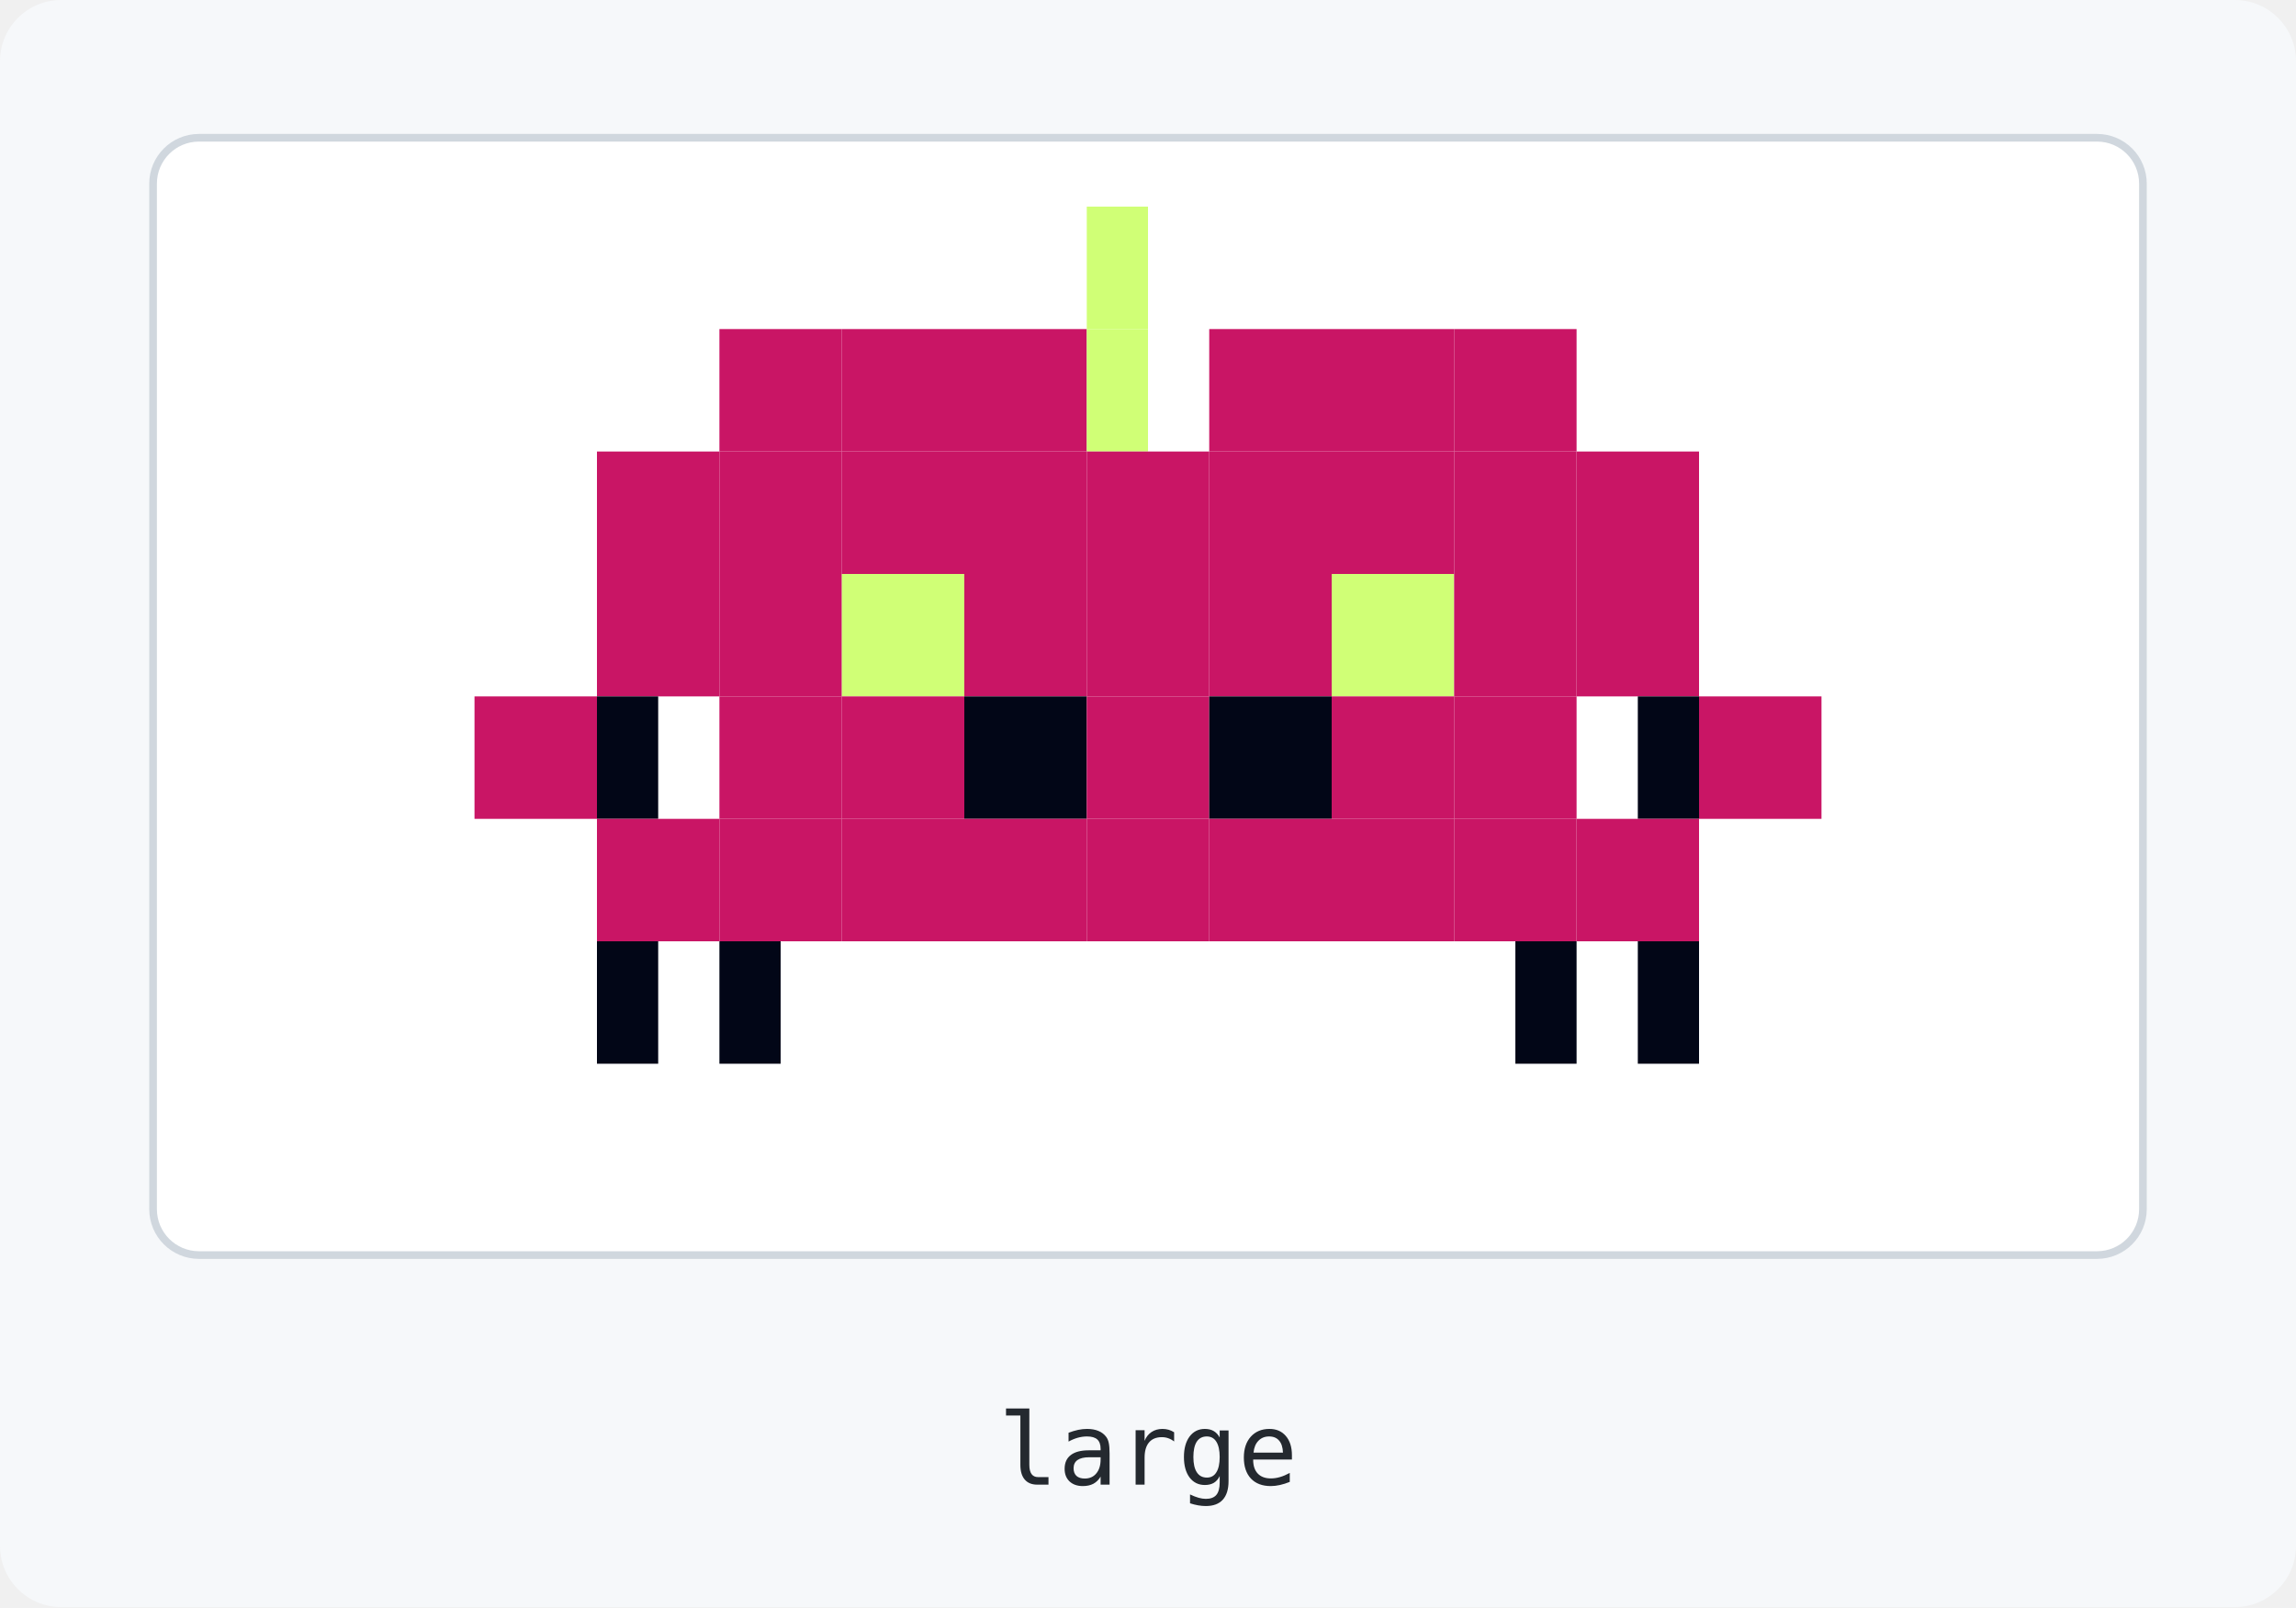
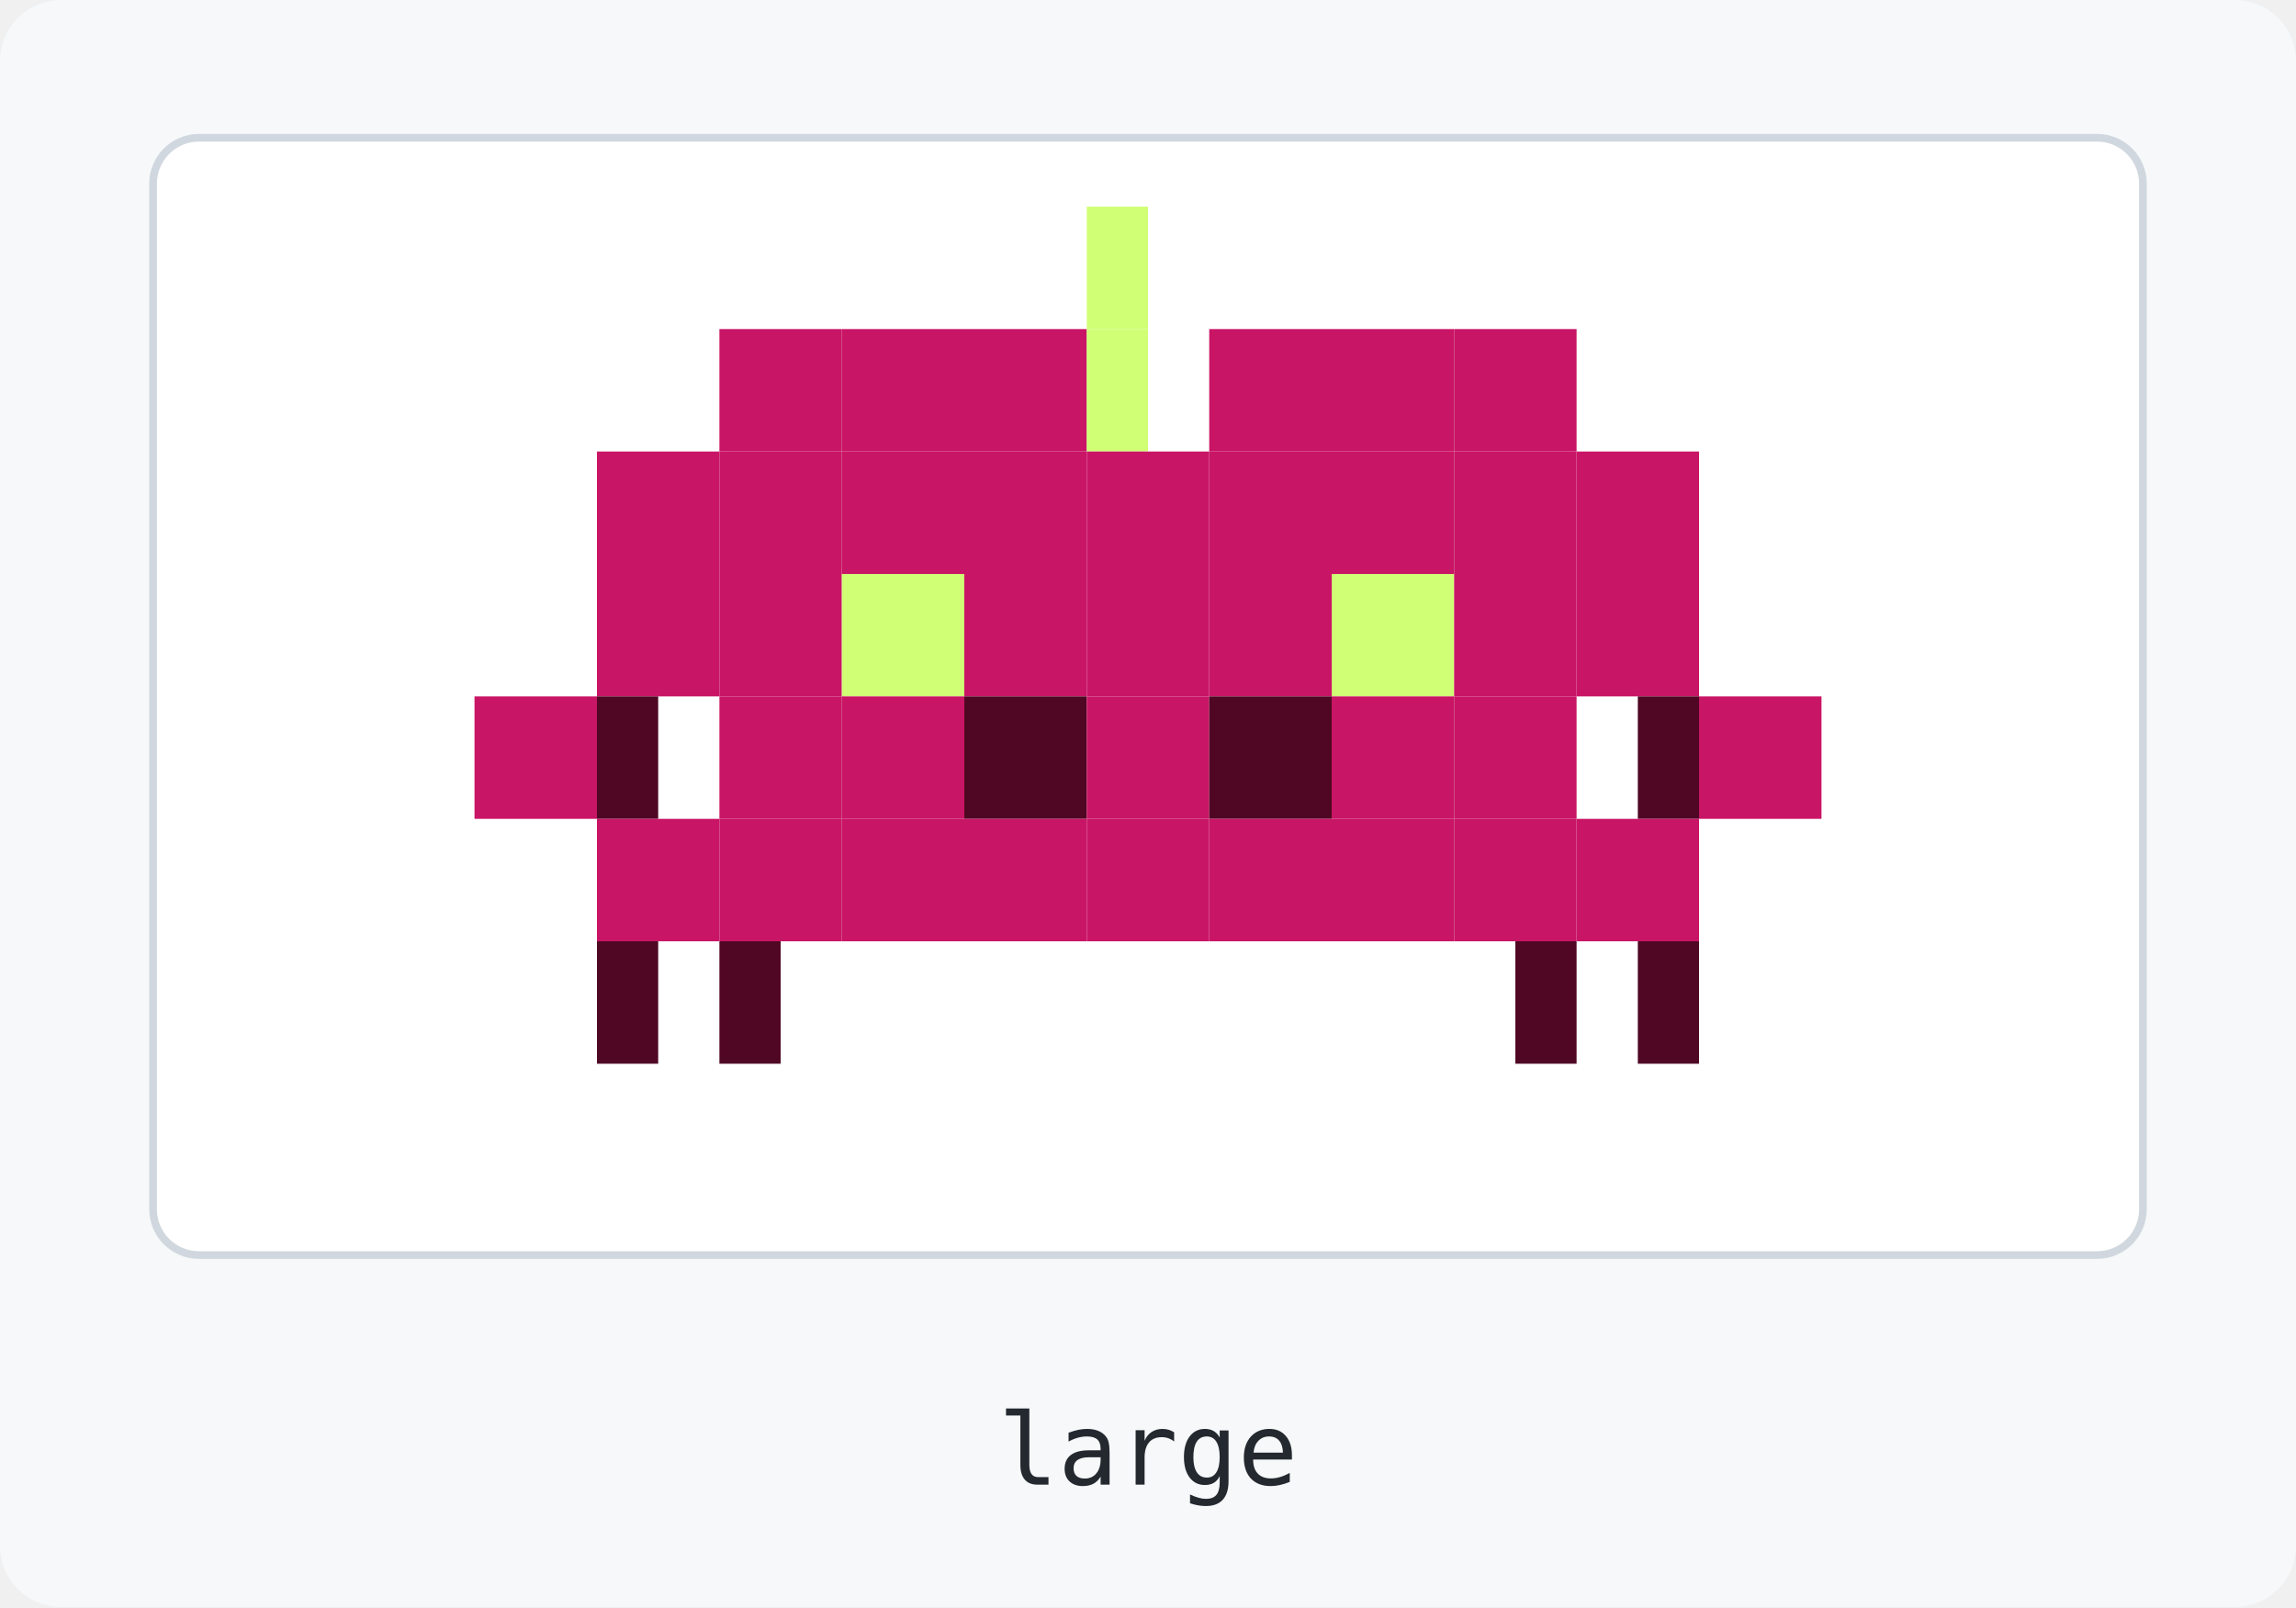
<svg xmlns="http://www.w3.org/2000/svg" width="300" height="210" viewBox="0 0 300 210" role="img" aria-label="large clingon">
  <rect width="300" height="210" rx="8" fill="#f6f8fa" />
  <rect x="20" y="18" width="260" height="146" rx="6" fill="#ffffff" stroke="#d0d7de" />
  <rect x="142" y="27" width="8" height="16" fill="#d0ff76" />
  <rect x="94" y="43" width="16" height="16" fill="#c91565" />
  <rect x="110" y="43" width="16" height="16" fill="#c91565" />
  <rect x="126" y="43" width="16" height="16" fill="#c91565" />
  <rect x="142" y="43" width="8" height="16" fill="#d0ff76" />
  <rect x="158" y="43" width="16" height="16" fill="#c91565" />
  <rect x="174" y="43" width="16" height="16" fill="#c91565" />
  <rect x="190" y="43" width="16" height="16" fill="#c91565" />
  <rect x="78" y="59" width="16" height="16" fill="#c91565" />
  <rect x="94" y="59" width="16" height="16" fill="#c91565" />
  <rect x="110" y="59" width="16" height="16" fill="#c91565" />
  <rect x="126" y="59" width="16" height="16" fill="#c91565" />
  <rect x="142" y="59" width="16" height="16" fill="#c91565" />
  <rect x="158" y="59" width="16" height="16" fill="#c91565" />
  <rect x="174" y="59" width="16" height="16" fill="#c91565" />
  <rect x="190" y="59" width="16" height="16" fill="#c91565" />
  <rect x="206" y="59" width="16" height="16" fill="#c91565" />
  <rect x="78" y="75" width="16" height="16" fill="#c91565" />
  <rect x="94" y="75" width="16" height="16" fill="#c91565" />
  <rect x="110" y="75" width="16" height="16" fill="#d0ff76" />
  <rect x="126" y="75" width="16" height="16" fill="#c91565" />
  <rect x="142" y="75" width="16" height="16" fill="#c91565" />
  <rect x="158" y="75" width="16" height="16" fill="#c91565" />
  <rect x="174" y="75" width="16" height="16" fill="#d0ff76" />
  <rect x="190" y="75" width="16" height="16" fill="#c91565" />
  <rect x="206" y="75" width="16" height="16" fill="#c91565" />
  <rect x="62" y="91" width="16" height="16" fill="#c91565" />
-   <rect x="78" y="91" width="8" height="16" fill="#020617" />
+   <rect x="78" y="91" width="8" height="16" fill="#500724" />
  <rect x="94" y="91" width="16" height="16" fill="#c91565" />
  <rect x="110" y="91" width="16" height="16" fill="#c91565" />
-   <rect x="126" y="91" width="16" height="16" fill="#020617" />
+   <rect x="126" y="91" width="16" height="16" fill="#500724" />
  <rect x="142" y="91" width="16" height="16" fill="#c91565" />
-   <rect x="158" y="91" width="16" height="16" fill="#020617" />
+   <rect x="158" y="91" width="16" height="16" fill="#500724" />
  <rect x="174" y="91" width="16" height="16" fill="#c91565" />
  <rect x="190" y="91" width="16" height="16" fill="#c91565" />
-   <rect x="214" y="91" width="8" height="16" fill="#020617" />
+   <rect x="214" y="91" width="8" height="16" fill="#500724" />
  <rect x="222" y="91" width="16" height="16" fill="#c91565" />
  <rect x="78" y="107" width="16" height="16" fill="#c91565" />
  <rect x="94" y="107" width="16" height="16" fill="#c91565" />
  <rect x="110" y="107" width="16" height="16" fill="#c91565" />
  <rect x="126" y="107" width="16" height="16" fill="#c91565" />
  <rect x="142" y="107" width="16" height="16" fill="#c91565" />
  <rect x="158" y="107" width="16" height="16" fill="#c91565" />
  <rect x="174" y="107" width="16" height="16" fill="#c91565" />
  <rect x="190" y="107" width="16" height="16" fill="#c91565" />
  <rect x="206" y="107" width="16" height="16" fill="#c91565" />
-   <rect x="78" y="123" width="8" height="16" fill="#020617" />
-   <rect x="94" y="123" width="8" height="16" fill="#020617" />
-   <rect x="198" y="123" width="8" height="16" fill="#020617" />
-   <rect x="214" y="123" width="8" height="16" fill="#020617" />
+   <rect x="78" y="123" width="8" height="16" fill="#500724" />
+   <rect x="94" y="123" width="8" height="16" fill="#500724" />
+   <rect x="198" y="123" width="8" height="16" fill="#500724" />
+   <rect x="214" y="123" width="8" height="16" fill="#500724" />
  <text x="150" y="194" text-anchor="middle" font-family="ui-monospace, SFMono-Regular, Menlo, Consolas, monospace" font-size="13" font-weight="400" fill="#24292f">large</text>
</svg>
